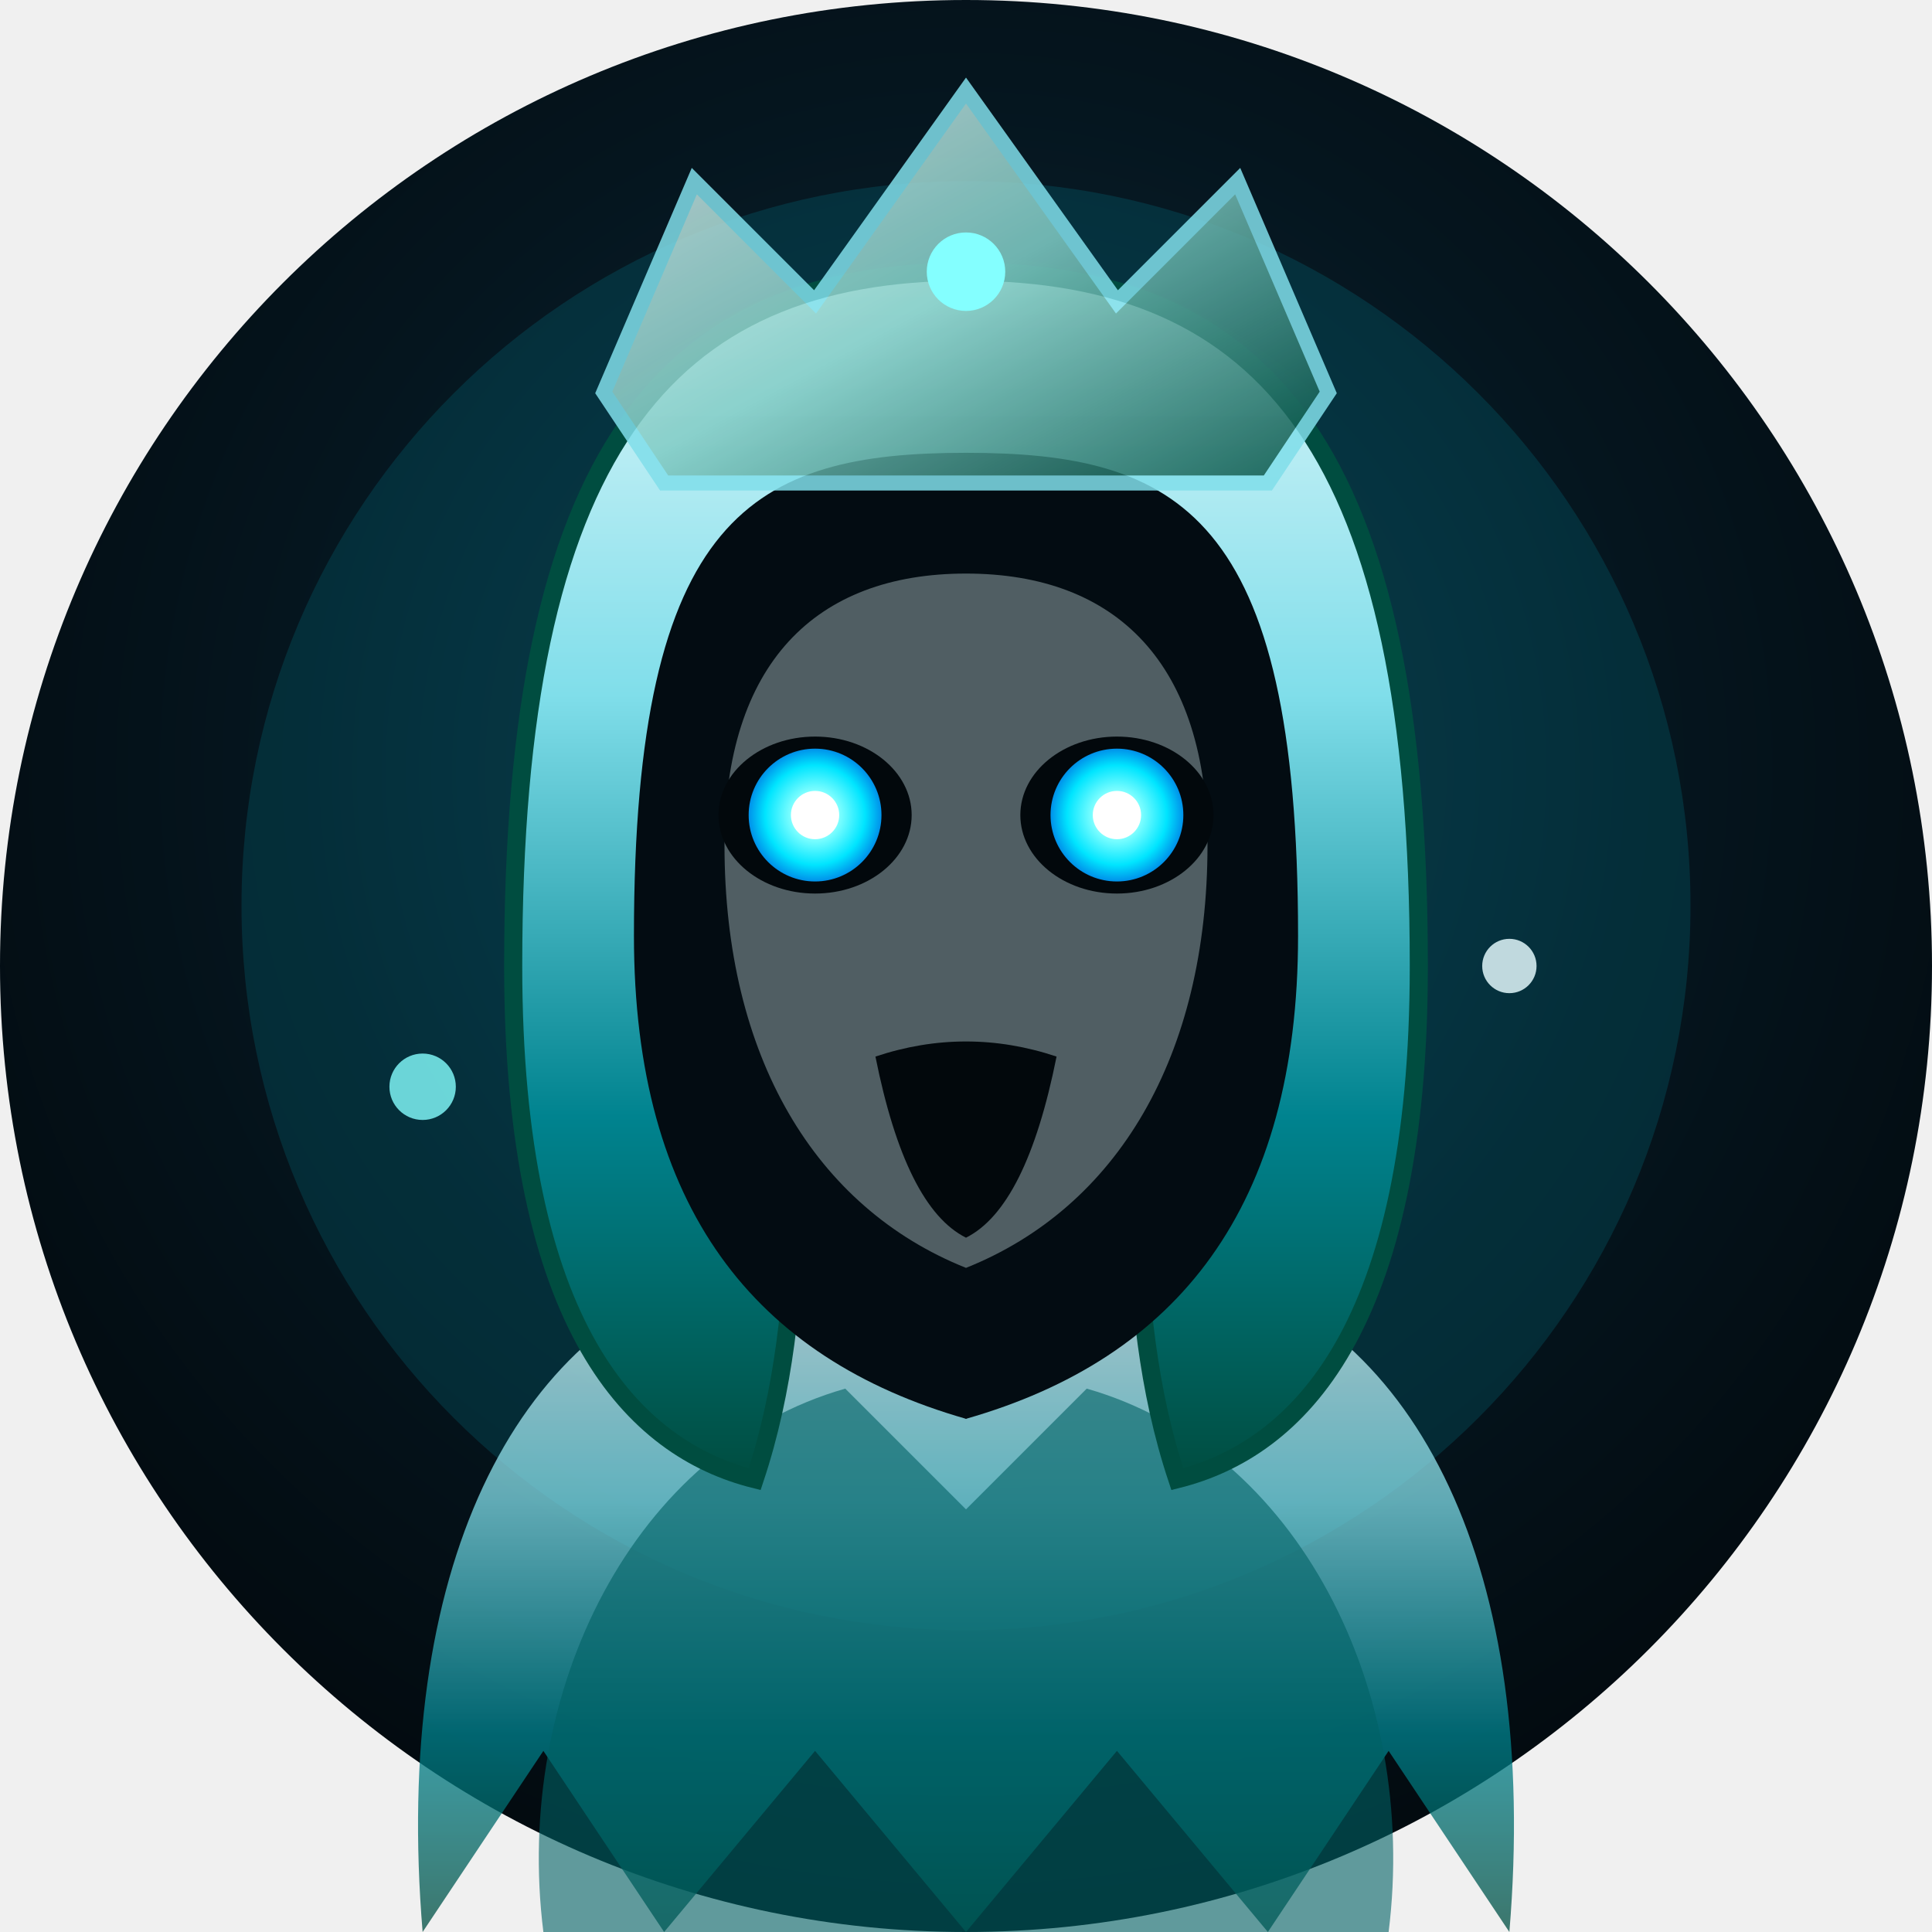
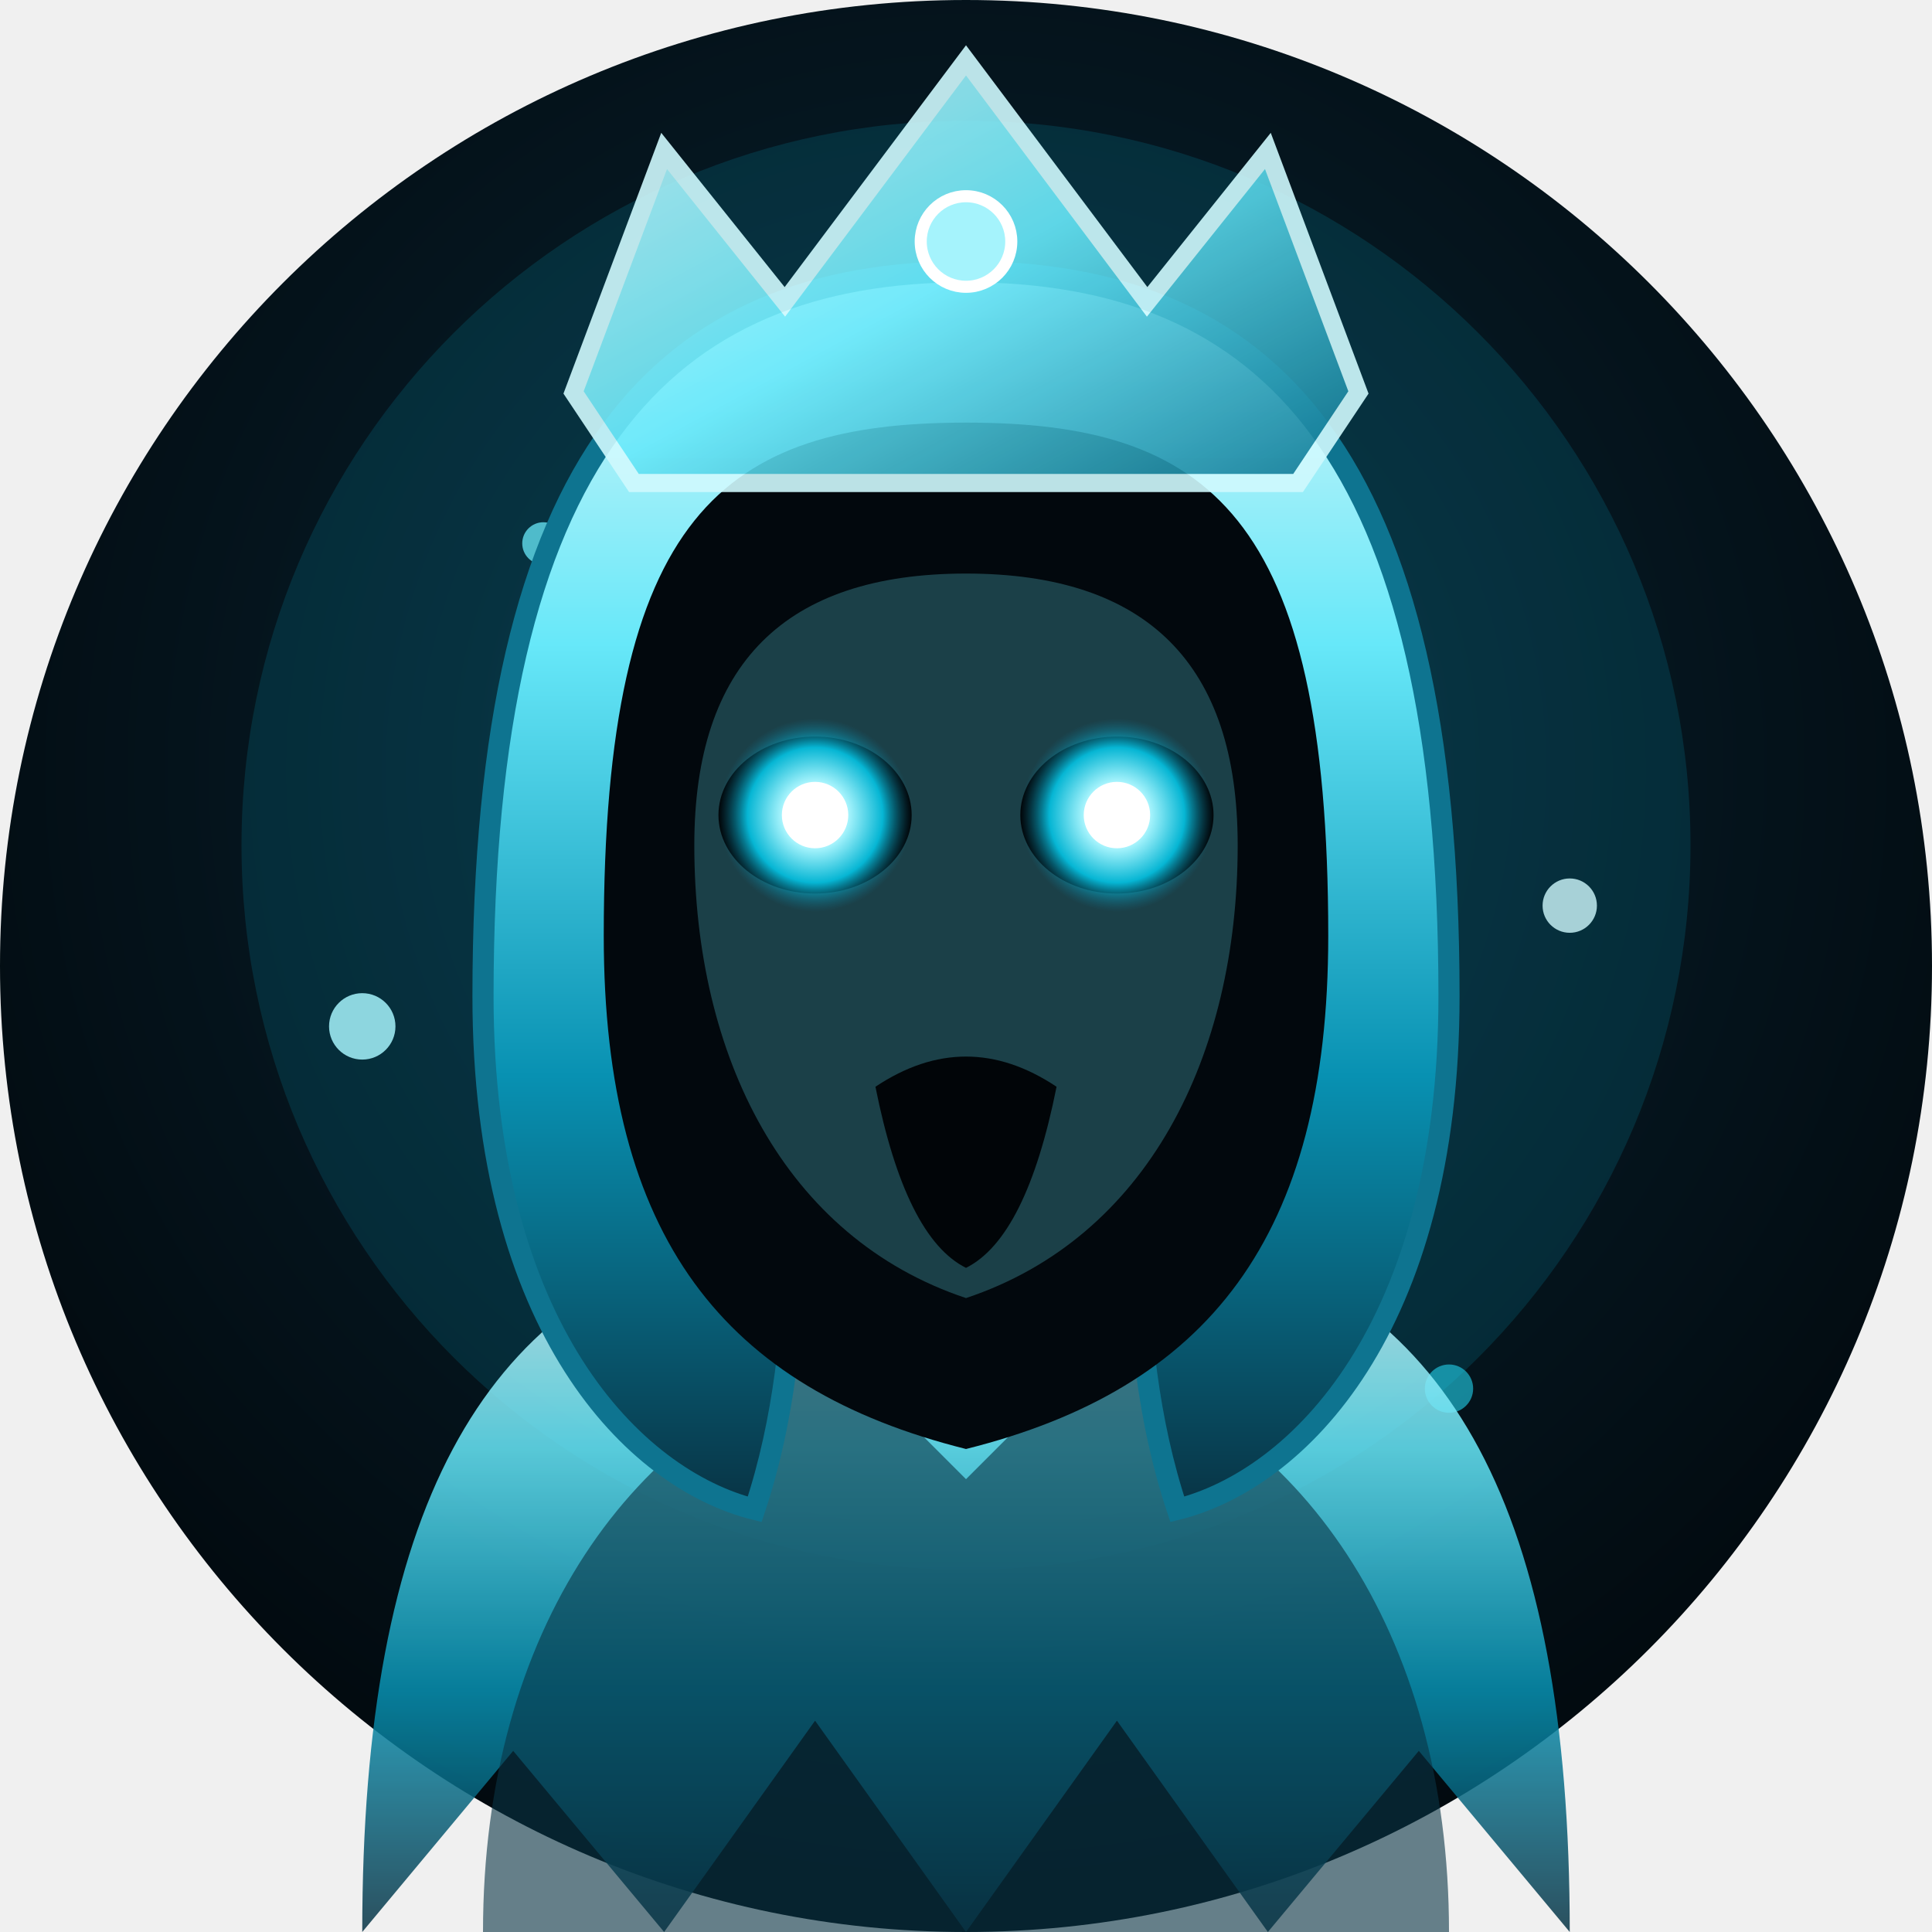
<svg xmlns="http://www.w3.org/2000/svg" viewBox="0 0 64 64">
  <defs>
-     <radialGradient id="bgFantasma" cx="50%" cy="40%" r="65%">
+     <radialGradient id="bgFantasmaWraith" cx="50%" cy="40%" r="65%">
      <stop offset="0%" stop-color="#0a2a3a" />
      <stop offset="55%" stop-color="#05151e" />
-       <stop offset="100%" stop-color="#02080c" />
+       <stop offset="100%" stop-color="#01070b" />
    </radialGradient>
-     <linearGradient id="mantoEspectral" x1="0" y1="0" x2="0" y2="1">
+     <linearGradient id="ectoplasmaManto" x1="0" y1="0" x2="0" y2="1">
      <stop offset="0%" stop-color="#e0f7fa" />
-       <stop offset="35%" stop-color="#80deea" />
-       <stop offset="70%" stop-color="#00838f" />
-       <stop offset="100%" stop-color="#004d40" />
+       <stop offset="30%" stop-color="#67e8f9" />
+       <stop offset="65%" stop-color="#0891b2" />
+       <stop offset="100%" stop-color="#083344" />
    </linearGradient>
-     <radialGradient id="fuegoAlma" cx="50%" cy="50%" r="50%">
+     <radialGradient id="fuegoAlmaCyan" cx="50%" cy="50%" r="50%">
      <stop offset="0%" stop-color="#ffffff" />
-       <stop offset="35%" stop-color="#84ffff" />
-       <stop offset="75%" stop-color="#00e5ff" />
-       <stop offset="100%" stop-color="#0091ea" />
+       <stop offset="35%" stop-color="#a5f3fc" />
+       <stop offset="70%" stop-color="#06b6d4" />
+       <stop offset="100%" stop-color="#0e7490" stop-opacity="0" />
    </radialGradient>
-     <linearGradient id="coronaEspectral" x1="0" y1="0" x2="1" y2="1">
-       <stop offset="0%" stop-color="#e0f2f1" />
-       <stop offset="50%" stop-color="#80cbc4" />
-       <stop offset="100%" stop-color="#004d40" />
+     <linearGradient id="coronaEspectralFlotante" x1="0" y1="0" x2="1" y2="1">
+       <stop offset="0%" stop-color="#cffafe" />
+       <stop offset="50%" stop-color="#67e8f9" />
+       <stop offset="100%" stop-color="#0e7490" />
    </linearGradient>
  </defs>
-   <circle cx="32" cy="32" r="32" fill="url(#bgFantasma)" />
-   <circle cx="32" cy="30" r="24" fill="#00e5ff" opacity="0.12">
-     <animate attributeName="opacity" values="0.08;0.22;0.08" dur="2.5s" repeatCount="indefinite" />
-     <animate attributeName="r" values="22;26;22" dur="2.5s" repeatCount="indefinite" />
+   <circle cx="32" cy="32" r="32" fill="url(#bgFantasmaWraith)" />
+   <circle cx="32" cy="28" r="24" fill="#06b6d4" opacity="0.15">
+     <animate attributeName="opacity" values="0.1;0.25;0.1" dur="2.6s" repeatCount="indefinite" />
+     <animate attributeName="r" values="22;26;22" dur="2.6s" repeatCount="indefinite" />
  </circle>
-   <circle cx="14" cy="36" r="1.1" fill="#84ffff" opacity="0.8">
-     <animate attributeName="cy" values="36;16;36" dur="2.7s" repeatCount="indefinite" />
+   <circle cx="12" cy="34" r="1.1" fill="#a5f3fc" opacity="0.85">
+     <animate attributeName="cy" values="34;14;34" dur="2.5s" repeatCount="indefinite" />
  </circle>
-   <circle cx="50" cy="32" r="0.9" fill="#e0f7fa" opacity="0.85">
-     <animate attributeName="cy" values="32;12;32" dur="2.1s" repeatCount="indefinite" />
+   <circle cx="52" cy="30" r="0.9" fill="#cffafe" opacity="0.8">
+     <animate attributeName="cy" values="30;12;30" dur="2.2s" repeatCount="indefinite" />
  </circle>
-   <circle cx="20" cy="18" r="0.7" fill="#80deea" opacity="0.7" />
-   <path d="M14 64 C13 52, 17 44, 24 42 L32 47 L40 42 C47 44, 51 52, 50 64 L46 58 L42 64 L37 58 L32 64 L27 58 L22 64 L18 58 Z" fill="url(#mantoEspectral)" opacity="0.75" />
-   <path d="M18 64 C17 56, 21 48, 28 46 L32 50 L36 46 C43 48, 47 56, 46 64 Z" fill="#006064" opacity="0.6" />
-   <path d="M17 32 C17 15, 22 9, 32 9 C42 9, 47 15, 47 32 C47 44, 43 48, 39 49 C37 43, 38 37, 37 31 C36 22, 35 16, 32 16 C29 16, 28 22, 27 31 C26 37, 27 43, 25 49 C21 48, 17 44, 17 32 Z" fill="url(#mantoEspectral)" stroke="#004d40" stroke-width="0.6" />
-   <path d="M21 31 C21 17, 25 15, 32 15 C39 15, 43 17, 43 31 C43 40, 39 45, 32 47 C25 45, 21 40, 21 31 Z" fill="#030c12" />
-   <path d="M24 28 C24 22, 27 19, 32 19 C37 19, 40 22, 40 28 C40 35, 37 40, 32 42 C27 40, 24 35, 24 28 Z" fill="#e0f7fa" opacity="0.35" />
-   <ellipse cx="27" cy="27" rx="3.2" ry="2.6" fill="#02080c" />
-   <ellipse cx="37" cy="27" rx="3.2" ry="2.6" fill="#02080c" />
-   <circle cx="27" cy="27" r="2.2" fill="url(#fuegoAlma)">
-     <animate attributeName="r" values="1.8;2.6;1.8" dur="1.6s" repeatCount="indefinite" />
+   <circle cx="18" cy="18" r="0.7" fill="#67e8f9" opacity="0.75" />
+   <circle cx="48" cy="46" r="0.8" fill="#22d3ee" opacity="0.6" />
+   <path d="M12 64 C12 50, 16 43, 24 41 L32 46 L40 41 C48 43, 52 50, 52 64 L47 58 L42 64 L37 57 L32 64 L27 57 L22 64 L17 58 Z" fill="url(#ectoplasmaManto)" opacity="0.85" />
+   <path d="M16 64 C16 54, 21 47, 28 45 L32 49 L36 45 C43 47, 48 54, 48 64 Z" fill="#083344" opacity="0.6" />
+   <path d="M16 33 C16 15, 22 9, 32 9 C42 9, 48 15, 48 33 C48 44, 43 49, 39 50 C37 44, 38 38, 37 32 C36 22, 35 15, 32 15 C29 15, 28 22, 27 32 C26 38, 27 44, 25 50 C21 49, 16 44, 16 33 Z" fill="url(#ectoplasmaManto)" stroke="#0e7490" stroke-width="0.7" />
+   <path d="M20 31 C20 17, 24 14, 32 14 C40 14, 44 17, 44 31 C44 41, 40 46, 32 48 C24 46, 20 41, 20 31 Z" fill="#02080d" />
+   <path d="M23 28 C23 22, 26 19, 32 19 C38 19, 41 22, 41 28 C41 35, 38 41, 32 43 C26 41, 23 35, 23 28 Z" fill="#67e8f9" opacity="0.25" />
+   <ellipse cx="27" cy="27" rx="3.2" ry="2.6" fill="#010508" />
+   <ellipse cx="37" cy="27" rx="3.2" ry="2.6" fill="#010508" />
+   <circle cx="27" cy="27" r="3.2" fill="url(#fuegoAlmaCyan)">
+     <animate attributeName="r" values="2.6;3.6;2.6" dur="1.7s" repeatCount="indefinite" />
  </circle>
-   <circle cx="27" cy="27" r="0.8" fill="#ffffff" />
-   <circle cx="37" cy="27" r="2.2" fill="url(#fuegoAlma)">
-     <animate attributeName="r" values="2.6;1.8;2.6" dur="1.6s" repeatCount="indefinite" />
+   <circle cx="27" cy="27" r="1.1" fill="#ffffff">
+     <animate attributeName="opacity" values="0.7;1;0.7" dur="1.7s" repeatCount="indefinite" />
  </circle>
-   <circle cx="37" cy="27" r="0.8" fill="#ffffff" />
-   <path d="M29 35 Q32 34 35 35 Q34 40 32 41 Q30 40 29 35 Z" fill="#02080c" />
-   <path d="M20 13 L23 6 L27 10 L32 3 L37 10 L41 6 L44 13 L42 16 L22 16 Z" fill="url(#coronaEspectral)" stroke="#80deea" stroke-width="0.5" opacity="0.85">
-     <animate attributeName="transform" type="translate" values="0,0; 0,-1.5; 0,0" dur="2s" repeatCount="indefinite" />
-   </path>
-   <circle cx="32" cy="9" r="1.3" fill="#84ffff" />
+   <circle cx="37" cy="27" r="3.2" fill="url(#fuegoAlmaCyan)">
+     <animate attributeName="r" values="3.6;2.6;3.6" dur="1.7s" repeatCount="indefinite" />
+   </circle>
+   <circle cx="37" cy="27" r="1.1" fill="#ffffff">
+     <animate attributeName="opacity" values="1;0.7;1" dur="1.7s" repeatCount="indefinite" />
+   </circle>
+   <path d="M29 36 Q32 34 35 36 Q34 41 32 42 Q30 41 29 36 Z" fill="#010508" />
+   <g>
+     <path d="M19 13 L22 5 L26 10 L32 2 L38 10 L42 5 L45 13 L43 16 L21 16 Z" fill="url(#coronaEspectralFlotante)" stroke="#cffafe" stroke-width="0.6" opacity="0.9">
+       <animate attributeName="transform" type="translate" values="0,0; 0,-1.5; 0,0" dur="2.2s" repeatCount="indefinite" />
+     </path>
+     <circle cx="32" cy="8" r="1.5" fill="#a5f3fc" stroke="#ffffff" stroke-width="0.4" />
+   </g>
</svg>
